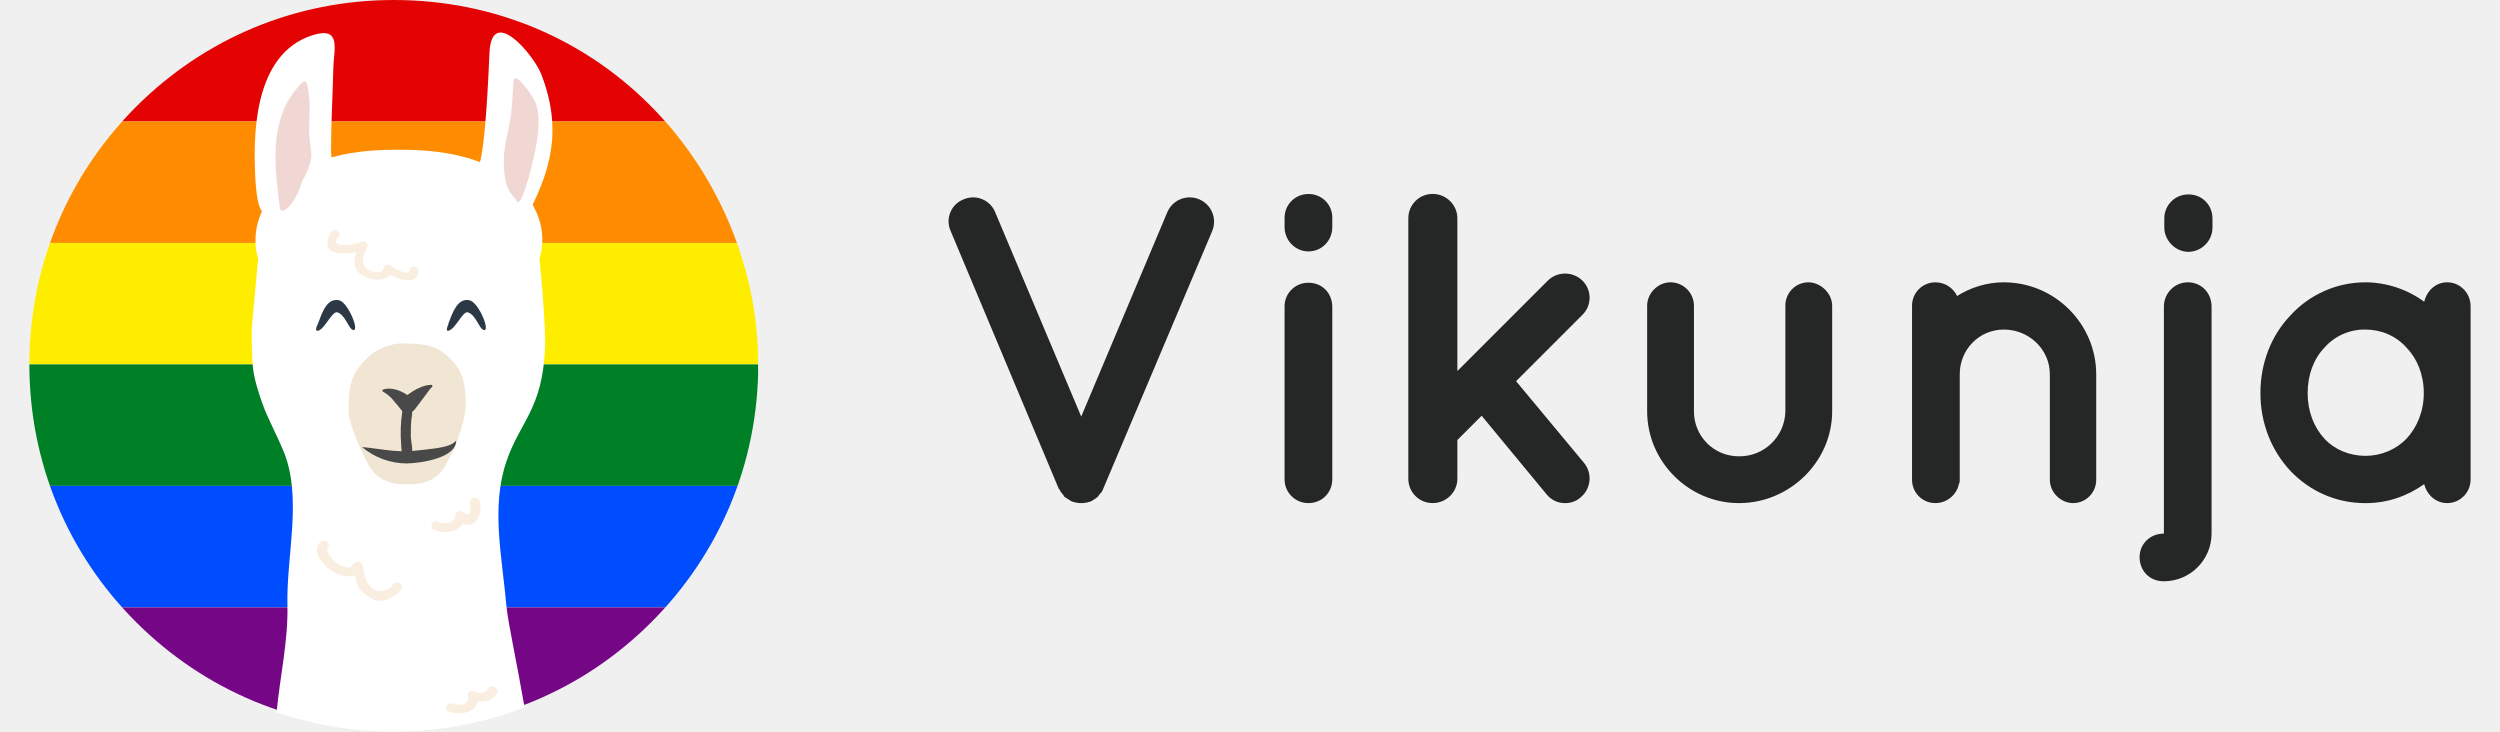
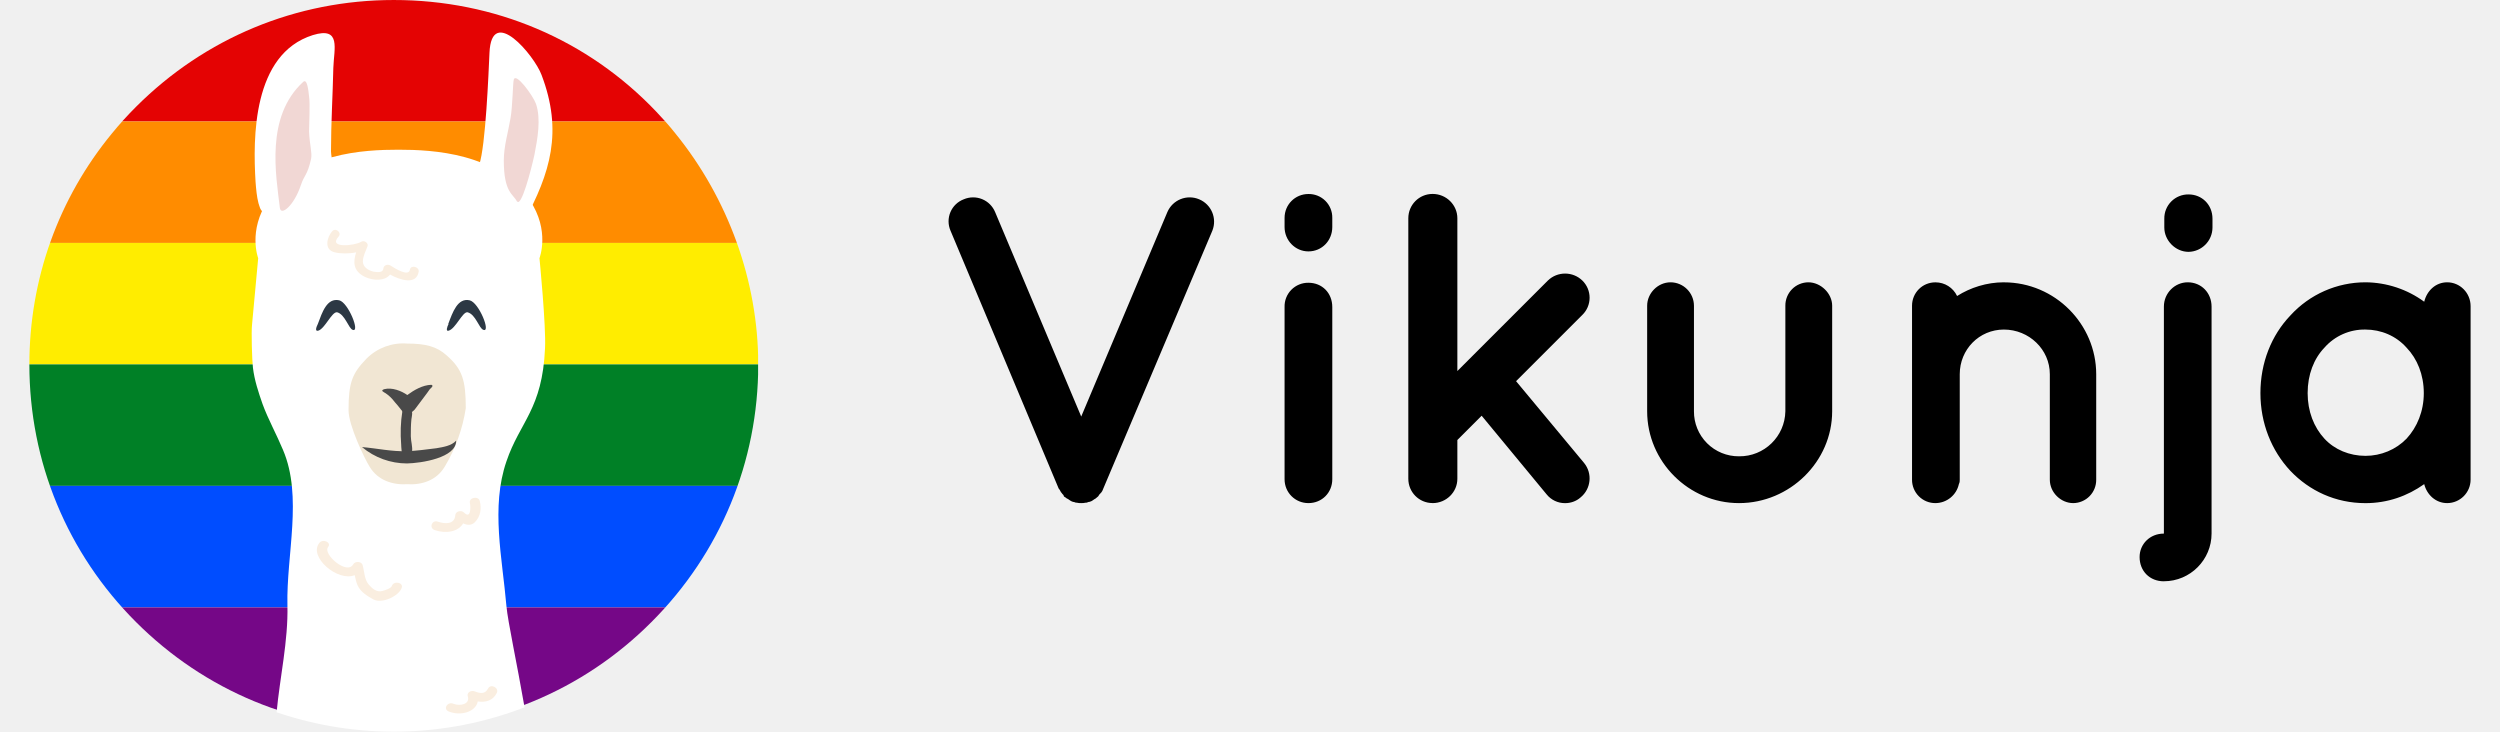
<svg xmlns="http://www.w3.org/2000/svg" viewBox="0 0 855 250.3" width="855" height="250.3" xml:space="preserve">
  <defs>
    <clipPath id="a" clipPathUnits="userSpaceOnUse">
      <path fill="#196aff" stroke-width=".2" d="M-494.6 2401.2c-4 23-8.4 45.2-12.9 66.7-46.5 222.2-109.9 344.6-178.3 344.6-66.2 0-128.3-117-175.1-329.5-5.8-26.2-11.2-53.5-16.3-81.8-36.4-200.7-56.2-450.3-56.2-713.7 0-300.5 25.7-583 72.5-795.4 46.8-212.5 109-329.5 175-329.5 66.2 0 128.4 117 175.1 329.5 46.8 212.5 72.6 495 72.6 795.4 0 256.9-20.4 512.4-56.4 713.7" />
    </clipPath>
  </defs>
  <g fill-rule="evenodd" clip-path="url(#a)" transform="matrix(.50338 0 0 -.11079 479.9 311.6)">
    <path fill="#e40303" d="M-933.4 2812.6h495.1v-375h-495.1z" />
    <path fill="#ff8c00" d="M-933.4 2437.6h495.1v-375h-495.1z" />
    <path fill="#ffed00" d="M-933.4 2062.6h495.1v-375h-495.1z" />
    <path fill="#008026" d="M-933.4 1687.6h495.1v-375h-495.1z" />
    <path fill="#004dff" d="M-933.4 1312.6h495.1v-375h-495.1z" />
    <path fill="#750787" d="M-933.4 937.6h495.1v-375h-495.1z" />
  </g>
  <path fill="#fff" d="M173.2 157.8c4.6-13.6 12.3-17.8 13.2-38.7.4-7.4-1.9-30.8-1.9-30.8s3.7-9.4-3.3-19.8c-10.9-16.2-33.2-17.3-44.9-17.3-11.7 0-33.8 1-44.6 17.3-7 10.4-3.4 19.8-3.4 19.8L86.2 111c-.3 2.5 0 12.3.3 14.7.5 4.3 1.9 8.5 3.3 12.5 1.9 5.2 4.8 10.4 7 15.7 6.8 16 1.1 35.8 1.5 53.1.3 12.2-2.6 24.7-3.7 36.6a124.3 124.3 0 0 0 84.8-1.7c-2.6-15-5.7-29.2-6.2-34.6-1.4-16.4-5.4-33.8 0-49.5" />
  <path fill="#fff" d="M87.4 62.2c.2 2.5.4 5 1 7.3.3.8.6 2.6 1.6 2.9 1.1.3 3.3-1.1 4.2-1.7l4.7-3.6 3.1-2.2a25.9 25.9 0 0 0 5.6-6.7c.7-1 4.8-1.7 5.5-2.7.7-1 .1-2.4.1-3.7 0-9.7.6-19.2.8-28.6.2-6.5 2.8-14.2-7-11.2-20.7 6.5-20.5 35.3-19.6 50.2M179.1 75.8l-.8-.7a27 27 0 0 1-3.3-2.7l-3.6-3.8-3.3-3.3-1.9-2.4-.7-1.4c-.3-.6-5.2-1.3-4.7-2 .8-1 2.7-2 3.1-3.2 2.2-6.3 3.2-31.7 3.5-38.2.7-16.6 15.3.8 17.8 7.5 7.4 19.4 3 33.6-6 50.2" />
  <path fill="#f1e6d3" d="M159.3 139.6c0-9.6-1.2-13.4-6.6-18.1-3.3-3-7.2-4-13.4-4a17.7 17.7 0 0 0-14 5.2c-4.8 5-6.1 8-6.1 17.6 0 5.2 5.5 16.6 7.2 19.3 2.8 4.7 7.9 6.3 12.9 6 5 .3 10-1.3 12.8-6a55 55 0 0 0 7.2-20" />
  <path fill="#f1d7d4" d="M95.7 71c-1.3-11.1-5-31.1 8-43 1.4-1.3 1.8 3.2 2 5 .4 2.4 0 9.5 0 12 .2 4.7 1.1 7.1.7 9.3-1.3 5.8-2.3 5.4-3.5 9-2.3 7-6.9 10.8-7.2 7.7M176.8 68.8c1.4 2.4 4.8-10.4 6-16 1-5.2 2.3-12.1.5-17.3-1-2.8-7-11-7.6-8.2-.3 1-.4 9.2-1.1 13.1-.8 4.8-2.3 9.6-2.3 14.5 0 11 3.2 11.4 4.5 14" />
  <path fill="#faeee0" d="M134 200.4c-.2.8-2.4 1.5-3.2 1.7-2 .6-3.6-.9-4.7-2.2-1.5-1.7-1.5-4.6-2.1-6.7-.4-1.2-2.5-1.4-3.2-.2-2.1 3.8-10.5-3.5-8.6-5.9 1.3-1.6-1.8-3-3-1.4-3.8 4.7 6.3 13.4 12.1 11 .3 1.2.5 2.4 1 3.5 1 2.2 3.2 3.6 5.4 4.8 3 1.6 8.8-1.2 9.7-4 .6-1.8-2.7-2.5-3.4-.6M160.7 172c.3 1.3.4 5.7-2 3.3-1-1-3-.4-3 1-.3 3-3.3 3-6 2.1-2-.7-3.1 2.2-1 2.9 3.8 1.3 8 .6 9.7-2.3 1.3.6 2.8.8 4-.4 2-2 2.3-4.7 1.7-7.2-.4-1.9-3.8-1.3-3.4.6M166.9 235.5c-1 1.9-2.6 1.7-4.4 1-1.3-.6-3 .3-2.5 1.7.8 2.6-2.6 3.4-4.9 2.5-2-.9-3.7 1.7-1.7 2.6 4.1 1.7 9.3.2 10-3.4 2.7.4 5.2-.3 6.5-2.9.9-1.8-2.1-3.3-3-1.5M140.2 92.2c-.4 2.6-5.3-.5-6.5-1.3-1-.7-2.5-.3-2.6 1-.2 1.6-2.4 1.1-3.4 1-2-.5-3.6-1.7-3.6-3.5 0-1.7 1-3.6 1.6-5.2.4-1-1.1-2.2-2.2-1.5-2 1.3-11.5 2.4-7.7-1.8 1.2-1.3-1-3.2-2.2-1.8-1.7 1.9-3 6.3.9 7.2 2 .5 4.9.5 7.3 0-1 3.2-1.2 6.3 3 8.4 3 1.4 6.9 1.4 8.6-.8 3.5 1.9 9 3.7 9.8-1 .2-1.7-2.7-2.4-3-.7" />
  <path fill="#494949" d="M123.8 152.9c5 .4 10.2 1.6 15.4 1.4 3.3-.1 6.7-.6 10-1 2.3-.4 5.2-.8 6.8-2.6.1 5.9-12 7.7-16.8 7.8a24 24 0 0 1-15.4-5.6" />
  <path fill="#494949" d="M137.6 140.7c-.6 3.7-.7 7.6-.4 11.3.1 1-.1 3.4 1.2 3.9 1 .4 2.4-.4 2.5-1.4.3-1.6-.4-3.6-.4-5.3 0-1.9 0-3.8.2-5.8.1-1.1.8-2.7-.6-3.5-1-.6-2.3-.3-2.5.8" />
  <path fill="#494949" d="M147.5 131.6c-3 .1-5.9 1.8-8.2 3.5-2-1.4-5.2-2.7-7.9-2-1.5.5-.1 1 .5 1.4 1.2.8 2.2 1.8 3.1 3 1.4 1.5 2.6 3.3 4 4.8 1-.7 2-1.4 2.8-2.2l4.2-5.6 1-1.4c.4-.4 1.5-1.2.5-1.5" />
  <path fill="#2c3844" d="M108.7 110.8c1.5-4 3.1-9 7.3-8.1 3.1.7 7.3 11.2 4.6 10.1-1.4-.5-2.6-5.3-5.3-6-1.8-.3-4.2 5.7-6.5 6.3-1.2.3-.6-1.3-.1-2.3M153.3 110.8c1.5-4 3.2-9 7.3-8.1 3.2.7 7.4 11.2 4.7 10.1-1.5-.5-2.6-5.3-5.4-6-1.7-.3-4.1 5.7-6.5 6.3-1 .3-.5-1.3 0-2.3" />
-   <g fill="#252626" stroke-width="29.1" aria-label="Vikunja" font-family="Quicksand" font-size="1163.4" font-weight="700" letter-spacing="0" style="line-height:1.25" word-spacing="0">
+   <g fill="CurrentColor" stroke-width="29.1" aria-label="Vikunja" font-family="Quicksand" font-size="1163.4" font-weight="700" letter-spacing="0" style="line-height:1.25" word-spacing="0">
    <path d="M3302.3-1549.4c3.4 2.3 8.1 5.8 10.4 7h1.2s1.2 0 1.2 1.1c2.3 0 7 1.2 9.3 2.4h2.3c3.5 1.1 8.1 1.1 11.6 1.1s7 0 11.7-1.1h2.3c3.5-1.2 5.8-2.4 9.3-2.4 1.1-1.1 1.1-1.1 2.3-1.1 3.5-1.2 7-4.7 9.3-5.8l2.3-1.2c2.4-2.3 4.7-3.5 7-5.8 1.2-1.2 1.2-1.2 2.4-3.5 1.1-2.3 4.6-4.7 5.8-7 1.1 0 1.1 0 1.1-1.2 2.4-2.3 3.5-7 4.7-9.3l287.3-679.4a63.9 63.9 0 0 0-34.9-82.6 64 64 0 0 0-83.7 33.8l-226.9 538.6-226.8-538.6a62.7 62.7 0 0 0-82.6-33.8 62 62 0 0 0-35 82.6l285 679.4c2.4 2.4 4.7 7 5.9 9.3 0 1.2 1.2 1.2 1.2 1.2 1.1 2.3 3.5 4.7 5.8 7 0 2.3 1.1 2.3 1.1 3.5 3.5 2.3 5.9 3.5 8.2 5.8h1.2zM3936.8-2118.3a62.1 62.1 0 0 0-62.8 64v453.7c0 35 28 62.8 62.8 62.8 36.1 0 62.9-27.9 62.9-62.8v-453.7c0-37.2-26.8-64-62.9-64zm62.9-171a61.8 61.8 0 0 0-62.9-62.8c-34.9 0-62.8 27.9-62.8 62.8v24.4c0 35 28 64 62.8 64 36.1 0 62.9-29 62.9-64zM4264-1537.8c36.1 0 65.2-29 65.2-64V-1704l64-64 171 207a61.7 61.7 0 0 0 48.9 23.3c14 0 29-4.6 40.7-15.1a64.5 64.5 0 0 0 9.3-90.7L4483.9-1859l174.5-174.5a63.2 63.2 0 0 0 0-90.7 65.3 65.3 0 0 0-90.7 0l-238.5 238.5v-402.6c0-34.9-29-64-65.2-64-36 0-64 29.1-64 64v686.4c0 35 28 64 64 64zM5316.6-1779.8v-278c0-32.6-30.2-61.7-62.8-61.7a61 61 0 0 0-60.5 61.7v278a120.7 120.7 0 0 1-122.1 118.7 117.7 117.7 0 0 1-118.7-118.7v-278a62 62 0 0 0-61.6-61.7c-33.8 0-61.7 29.1-61.7 61.7v278c0 132.7 109.3 242 242 242 133.8 0 245.4-109.3 245.4-242zM5769-2119.5c-45.3 0-88.4 14-123.3 36.1a63 63 0 0 0-57-36c-34.9 0-61.7 27.9-61.7 61.6v458.3a61.3 61.3 0 0 0 61.7 61.7 63.6 63.6 0 0 0 61.7-50c2.3-4.7 2.3-8.1 2.3-11.6v-278c0-65.2 51.2-117.6 116.3-117.6 66.3 0 121 52.4 121 117.5v278c0 33.8 29.1 61.7 61.7 61.7a61 61 0 0 0 60.5-61.6v-278c0-131.5-108.2-242-243.2-242zM6255.6-2199.7a64.3 64.3 0 0 0 62.9-64v-23.3c0-37.2-28-64-62.9-64a63 63 0 0 0-64 64v23.3c0 33.7 29.1 64 64 64zm-65.1 867.8c69.8 0 125.6-57 125.6-125.6v-598c0-36-26.7-64-62.8-64-33.7 0-62.8 28-62.8 64v598c-37.2 0-64 28-64 61.7 0 37.2 26.8 64 64 64zM6998.5-2056.6c0-35-28-62.9-61.7-62.9-30.2 0-53.5 22.1-60.5 51.2a265.2 265.2 0 0 0-154.7-51.2 268 268 0 0 0-197.8 87.3c-50 52.3-79 124.5-79 204.7 0 79.2 29 151.3 79 204.8 50 52.4 118.7 85 197.8 85 58.2 0 110.5-18.7 154.7-50.1 7 28 30.3 50 60.5 50a62 62 0 0 0 61.7-61.6v-228zm-168.7 349c-28 29-67.5 45.3-108.2 45.3-41.9 0-81.4-16.2-108.2-45.3-28-30.3-44.2-72.2-44.2-119.9 0-48.8 16.3-90.7 44.2-119.8a140.3 140.3 0 0 1 108.2-47.7c40.7 0 80.3 16.3 108.2 47.7 28 29.1 45.4 71 45.4 119.8 0 47.7-17.5 89.6-45.4 119.9z" style="-inkscape-font-specification:'Quicksand Bold'" transform="translate(-63.6 371.7) scale(.12982)" />
  </g>
</svg>
